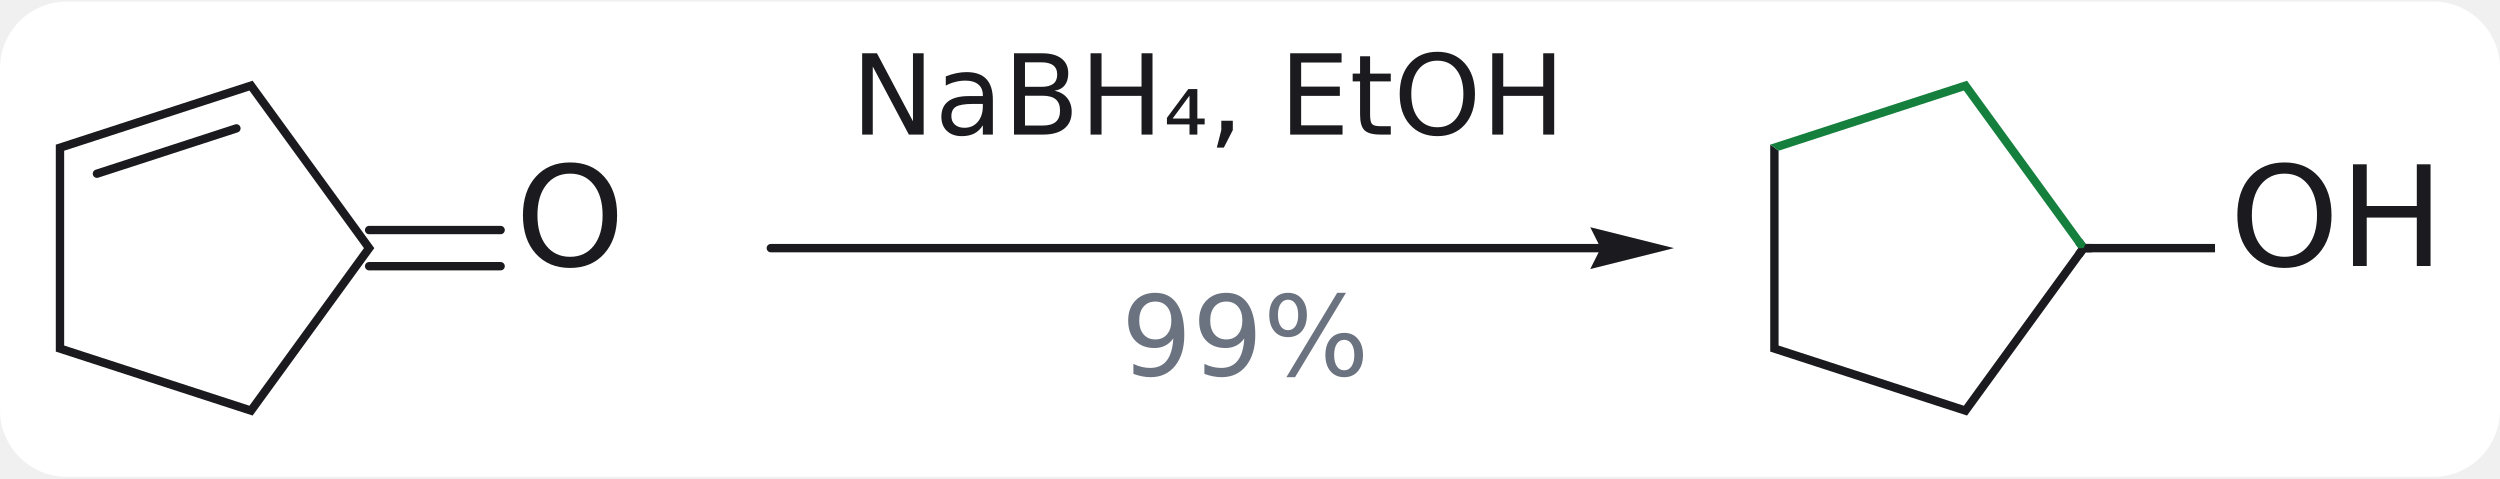
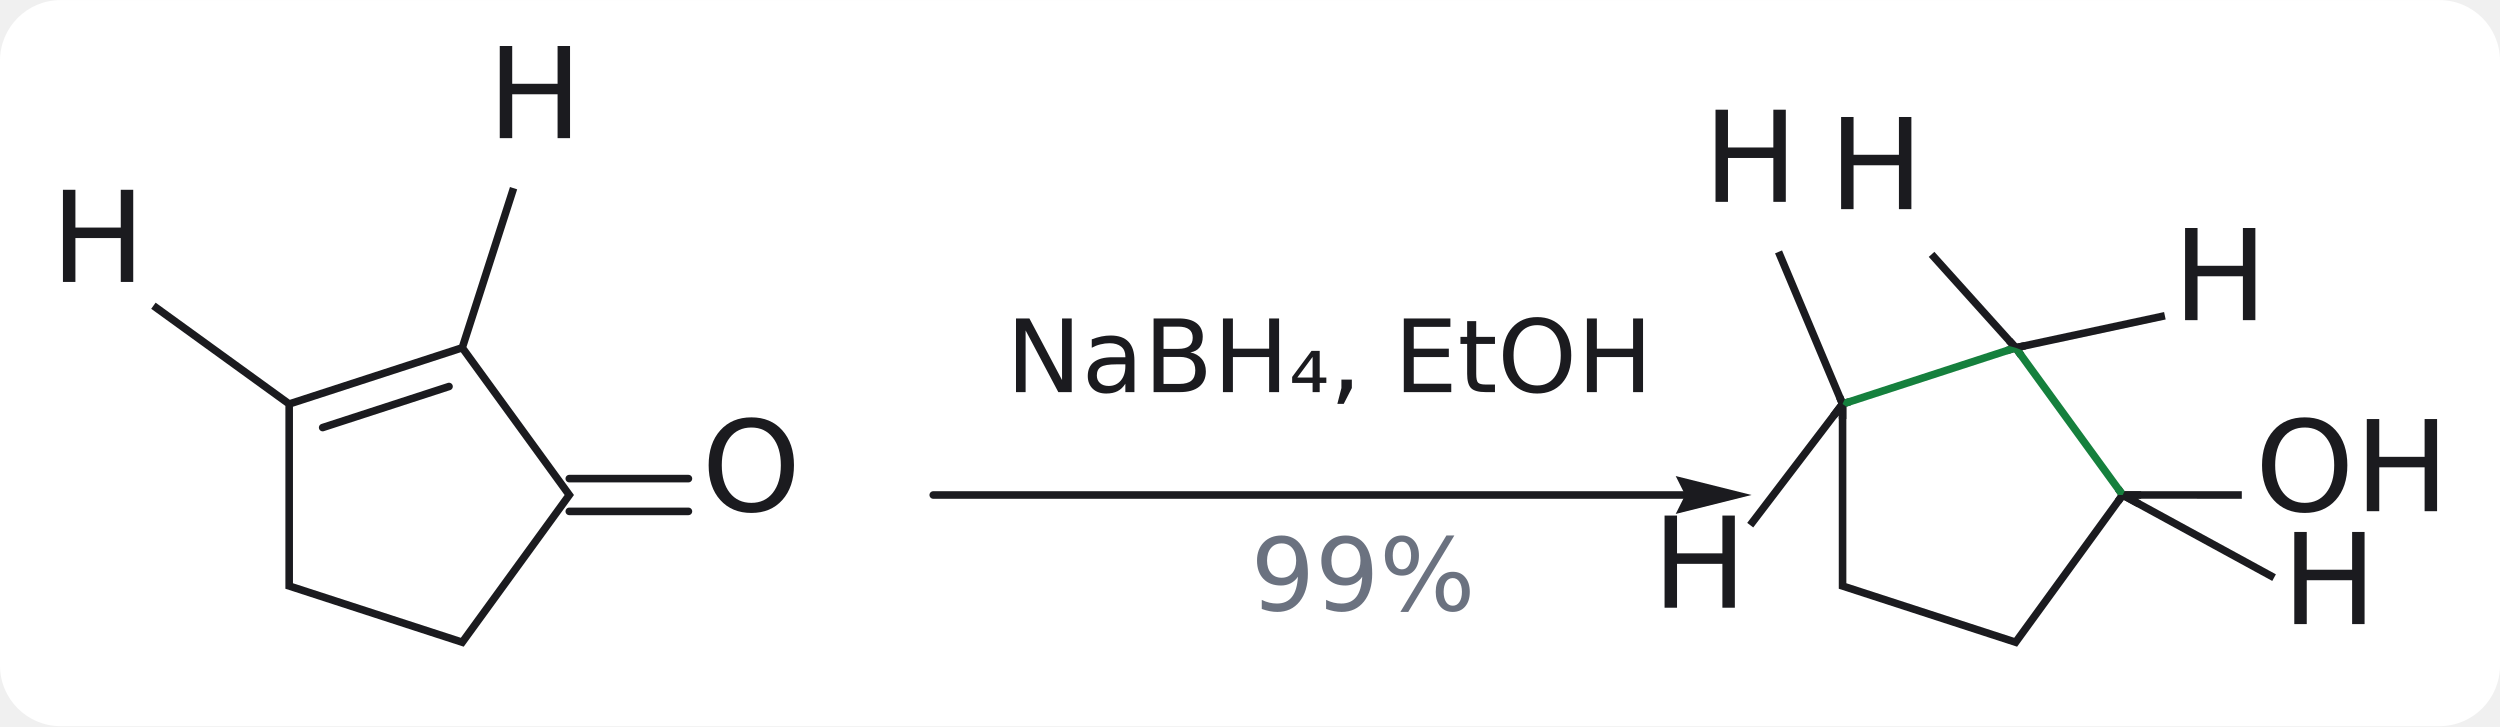
- <svg xmlns="http://www.w3.org/2000/svg" viewBox="-12.542 -51.567 522.727 99.4" width="324" height="62">
+ <svg xmlns="http://www.w3.org/2000/svg" viewBox="-66.733 -114.209 576.918 167.557" width="358" height="104">
  <style>.c-ink.fill{fill:#1b1b1f}.c-ink.stroke{stroke:#1b1b1f}.c-arrow.fill{fill:#c2410c}.c-arrow.stroke{stroke:#c2410c}.c-nu.fill{fill:#1d4ed8}.c-nu.stroke{stroke:#1d4ed8}.c-el.fill{fill:#b91c1c}.c-el.stroke{stroke:#b91c1c}.c-good.fill{fill:#15803d}.c-good.stroke{stroke:#15803d}.c-muted.fill{fill:#6b7280}.c-muted.stroke{stroke:#6b7280}.card{fill:#ffffff}@media (prefers-color-scheme: dark){.c-ink.fill{fill:#e6e6ea}.c-ink.stroke{stroke:#e6e6ea}.c-arrow.fill{fill:#ff9f5a}.c-arrow.stroke{stroke:#ff9f5a}.c-nu.fill{fill:#8ab4ff}.c-nu.stroke{stroke:#8ab4ff}.c-el.fill{fill:#ff8a8a}.c-el.stroke{stroke:#ff8a8a}.c-good.fill{fill:#6ee7a0}.c-good.stroke{stroke:#6ee7a0}.c-muted.fill{fill:#9ca3af}.c-muted.stroke{stroke:#9ca3af}.card{fill:#1e1e1e}}</style>
-   <rect class="card" x="-12.542" y="-51.567" width="522.727" height="99.400" rx="14" />
+   <rect class="card" x="-66.733" y="-114.209" width="576.918" height="167.557" rx="14" />
  <line class="c-ink stroke" x1="92.13" y1="3.78" x2="64.638" y2="3.78" stroke-width="1.75" stroke-linecap="round" />
  <line class="c-ink stroke" x1="92.13" y1="-3.78" x2="64.638" y2="-3.78" stroke-width="1.75" stroke-linecap="round" />
  <line class="c-ink stroke" x1="36.886" y1="-25.036" x2="7.729" y2="-15.562" stroke-width="1.75" stroke-linecap="round" />
-   <path class="c-ink fill stroke" d="M423.554 0.875 L424.858 0.875 L424.858 -0.875 L423.554 -0.875 L423.108 0 Z M423.554 -0.875 L422.787 -1.93 L421.371 -0.901 L422.026 0 L423.108 0 Z M422.026 0 L421.371 0.901 L422.787 1.93 L423.554 0.875 L423.108 0 Z " stroke-width="0" stroke-linecap="round" stroke-linejoin="round" />
-   <path class="c-ink fill stroke" d="M65.72 0 L40.276 -35.007 L39.608 -32.949 L63.556 0 Z M40.276 -35.007 L-0.875 -21.636 L0.875 -20.364 L39.608 -32.949 Z M-0.875 -21.636 L-0.875 21.636 L0.875 20.364 L0.875 -20.364 Z M-0.875 21.636 L40.276 35.007 L39.608 32.949 L0.875 20.364 Z M40.276 35.007 L65.72 0 L63.556 0 L39.608 32.949 Z M450.6 -0.875 L423.554 -0.875 L423.108 0 L423.554 0.875 L450.6 0.875 Z M357.595 -21.636 L357.595 21.636 L359.345 20.364 L359.345 -20.364 Z M357.595 21.636 L398.746 35.007 L398.078 32.949 L359.345 20.364 Z M398.746 35.007 L423.554 0.875 L423.108 0 L422.026 0 L398.078 32.949 Z " stroke-width="0" stroke-linecap="round" stroke-linejoin="round" />
-   <path class="c-good fill stroke" d="M423.554 -0.875 L398.746 -35.007 L398.078 -32.949 L422.026 0 L423.108 0 Z M398.746 -35.007 L357.595 -21.636 L359.345 -20.364 L398.078 -32.949 Z " stroke-width="0" stroke-linecap="round" stroke-linejoin="round" />
+   <path class="c-ink fill stroke" d="M426.499 0.865 L427.374 0.875 L427.374 -0.875 L423.554 -0.875 L423.108 0 Z M423.554 -0.875 L422.787 -1.93 L421.371 -0.901 L422.026 0 L423.108 0 Z M422.026 0 L421.371 0.901 L422.787 1.93 L423.364 1.136 L423.108 0 Z M423.364 1.136 L426.434 2.812 L427.272 1.276 L426.499 0.865 L423.108 0 Z " stroke-width="0" stroke-linecap="round" stroke-linejoin="round" />
+   <path class="c-ink fill stroke" d="M398.078 -32.949 L399.009 -31.668 L400.425 -32.697 L399.911 -33.404 L398.412 -33.978 Z M396.86 -34.394 L396.028 -34.123 L396.569 -32.459 L398.078 -32.949 L398.412 -33.978 Z M398.724 -34.94 L397.576 -36.215 L396.275 -35.044 L396.86 -34.394 L398.412 -33.978 Z M399.911 -33.404 L400.766 -33.588 L400.399 -35.299 L398.724 -34.94 L398.412 -33.978 Z " stroke-width="0" stroke-linecap="round" stroke-linejoin="round" />
+   <path class="c-ink fill stroke" d="M359.345 -20.364 L360.405 -20.709 L359.864 -22.373 L358.964 -22.081 L358.47 -21 Z M357.595 -18.408 L357.595 -17.533 L359.345 -17.533 L359.345 -20.364 L358.47 -21 Z M357.467 -21.128 L355.673 -18.773 L357.065 -17.712 L357.595 -18.408 L358.47 -21 Z M358.964 -22.081 L358.598 -22.952 L356.985 -22.274 L357.467 -21.128 L358.47 -21 Z " stroke-width="0" stroke-linecap="round" stroke-linejoin="round" />
+   <path class="c-ink fill stroke" d="M65.72 0 L40.911 -34.133 L39.942 -33.978 L39.608 -32.949 L63.556 0 Z M39.246 -34.672 L0.153 -21.97 L0 -21 L0.875 -20.364 L39.608 -32.949 L39.942 -33.978 Z M-0.875 -20.553 L-0.875 21.636 L0.875 20.364 L0.875 -20.364 L0 -21 Z M-0.875 21.636 L40.276 35.007 L39.608 32.949 L0.875 20.364 Z M40.276 35.007 L65.72 0 L63.556 0 L39.608 32.949 Z M450.6 -0.875 L423.554 -0.875 L423.108 0 L426.499 0.865 L450.6 0.875 Z M357.595 -18.408 L357.595 21.636 L359.345 20.364 L359.345 -20.364 L358.47 -21 Z M357.595 21.636 L398.746 35.007 L398.078 32.949 L359.345 20.364 Z M398.746 35.007 L423.364 1.136 L423.108 0 L422.026 0 L398.078 32.949 Z M40.911 -34.133 L52.614 -70.534 L50.948 -71.07 L39.246 -34.672 L39.942 -33.978 Z M0.153 -21.97 L-30.817 -44.386 L-31.843 -42.968 L-0.875 -20.553 L0 -21 Z M423.364 1.136 L457.631 19.838 L458.469 18.302 L426.499 0.865 L423.108 0 Z M398.724 -34.94 L379.66 -56.118 L378.36 -54.947 L396.86 -34.394 L398.412 -33.978 Z M399.911 -33.404 L433.033 -40.506 L432.666 -42.217 L398.724 -34.94 L398.412 -33.978 Z M357.467 -21.128 L336.463 6.432 L337.855 7.492 L357.595 -18.408 L358.47 -21 Z M358.964 -22.081 L344.504 -56.441 L342.891 -55.763 L357.467 -21.128 L358.47 -21 Z " stroke-width="0" stroke-linecap="round" stroke-linejoin="round" />
+   <path class="c-good fill stroke" d="M423.554 -0.875 L399.911 -33.404 L398.412 -33.978 L398.078 -32.949 L422.026 0 L423.108 0 Z M396.86 -34.394 L358.964 -22.081 L358.47 -21 L359.345 -20.364 L398.078 -32.949 L398.412 -33.978 Z " stroke-width="0" stroke-linecap="round" stroke-linejoin="round" />
  <text class="c-ink fill" xml:space="preserve" x="95.159" y="-16.456" font-family="DejaVu Sans, Noto Sans CJK KR, Noto Sans CJK JP, sans-serif" font-size="29.167" font-weight="normal" font-style="normal" text-decoration="none" dominant-baseline="text-before-edge">O</text>
  <text class="c-ink fill" xml:space="preserve" x="453.629" y="-16.456" font-family="DejaVu Sans, Noto Sans CJK KR, Noto Sans CJK JP, sans-serif" font-size="29.167" font-weight="normal" font-style="normal" text-decoration="none" dominant-baseline="text-before-edge">O</text>
  <text class="c-ink fill" xml:space="preserve" x="476.587" y="-16.456" font-family="DejaVu Sans, Noto Sans CJK KR, Noto Sans CJK JP, sans-serif" font-size="29.167" font-weight="normal" font-style="normal" text-decoration="none" dominant-baseline="text-before-edge">H</text>
+   <text class="c-ink fill" xml:space="preserve" x="45.734" y="-102.542" font-family="DejaVu Sans, Noto Sans CJK KR, Noto Sans CJK JP, sans-serif" font-size="29.167" font-weight="normal" font-style="normal" text-decoration="none" dominant-baseline="text-before-edge">H</text>
+   <text class="c-ink fill" xml:space="preserve" x="-55.066" y="-69.362" font-family="DejaVu Sans, Noto Sans CJK KR, Noto Sans CJK JP, sans-serif" font-size="29.167" font-weight="normal" font-style="normal" text-decoration="none" dominant-baseline="text-before-edge">H</text>
+   <text class="c-ink fill" xml:space="preserve" x="459.854" y="9.598" font-family="DejaVu Sans, Noto Sans CJK KR, Noto Sans CJK JP, sans-serif" font-size="29.167" font-weight="normal" font-style="normal" text-decoration="none" dominant-baseline="text-before-edge">H</text>
+   <text class="c-ink fill" xml:space="preserve" x="355.274" y="-86.162" font-family="DejaVu Sans, Noto Sans CJK KR, Noto Sans CJK JP, sans-serif" font-size="29.167" font-weight="normal" font-style="normal" text-decoration="none" dominant-baseline="text-before-edge">H</text>
+   <text class="c-ink fill" xml:space="preserve" x="434.654" y="-60.542" font-family="DejaVu Sans, Noto Sans CJK KR, Noto Sans CJK JP, sans-serif" font-size="29.167" font-weight="normal" font-style="normal" text-decoration="none" dominant-baseline="text-before-edge">H</text>
+   <text class="c-ink fill" xml:space="preserve" x="314.534" y="5.818" font-family="DejaVu Sans, Noto Sans CJK KR, Noto Sans CJK JP, sans-serif" font-size="29.167" font-weight="normal" font-style="normal" text-decoration="none" dominant-baseline="text-before-edge">H</text>
+   <text class="c-ink fill" xml:space="preserve" x="326.294" y="-87.842" font-family="DejaVu Sans, Noto Sans CJK KR, Noto Sans CJK JP, sans-serif" font-size="29.167" font-weight="normal" font-style="normal" text-decoration="none" dominant-baseline="text-before-edge">H</text>
  <path class="c-ink stroke" d="M148.631 0 L333.088 0 " fill="none" stroke-width="1.75" stroke-linecap="round" stroke-linejoin="round" />
  <path class="c-ink fill stroke" d="M337.463 0 L319.963 -4.375 L322.151 0 L319.963 4.375 Z " stroke-width="0" stroke-linecap="round" stroke-linejoin="round" />
  <text class="c-ink fill" xml:space="preserve" x="165.431" y="-39.9" font-family="DejaVu Sans, Noto Sans CJK KR, Noto Sans CJK JP, sans-serif" font-size="23.333" font-weight="normal" font-style="normal" text-decoration="none" dominant-baseline="text-before-edge">NaBH₄, EtOH</text>
  <text class="c-muted fill" xml:space="preserve" x="221.879" y="10.5" font-family="DejaVu Sans, Noto Sans CJK KR, Noto Sans CJK JP, sans-serif" font-size="23.333" font-weight="normal" font-style="normal" text-decoration="none" dominant-baseline="text-before-edge">99%</text>
</svg>
